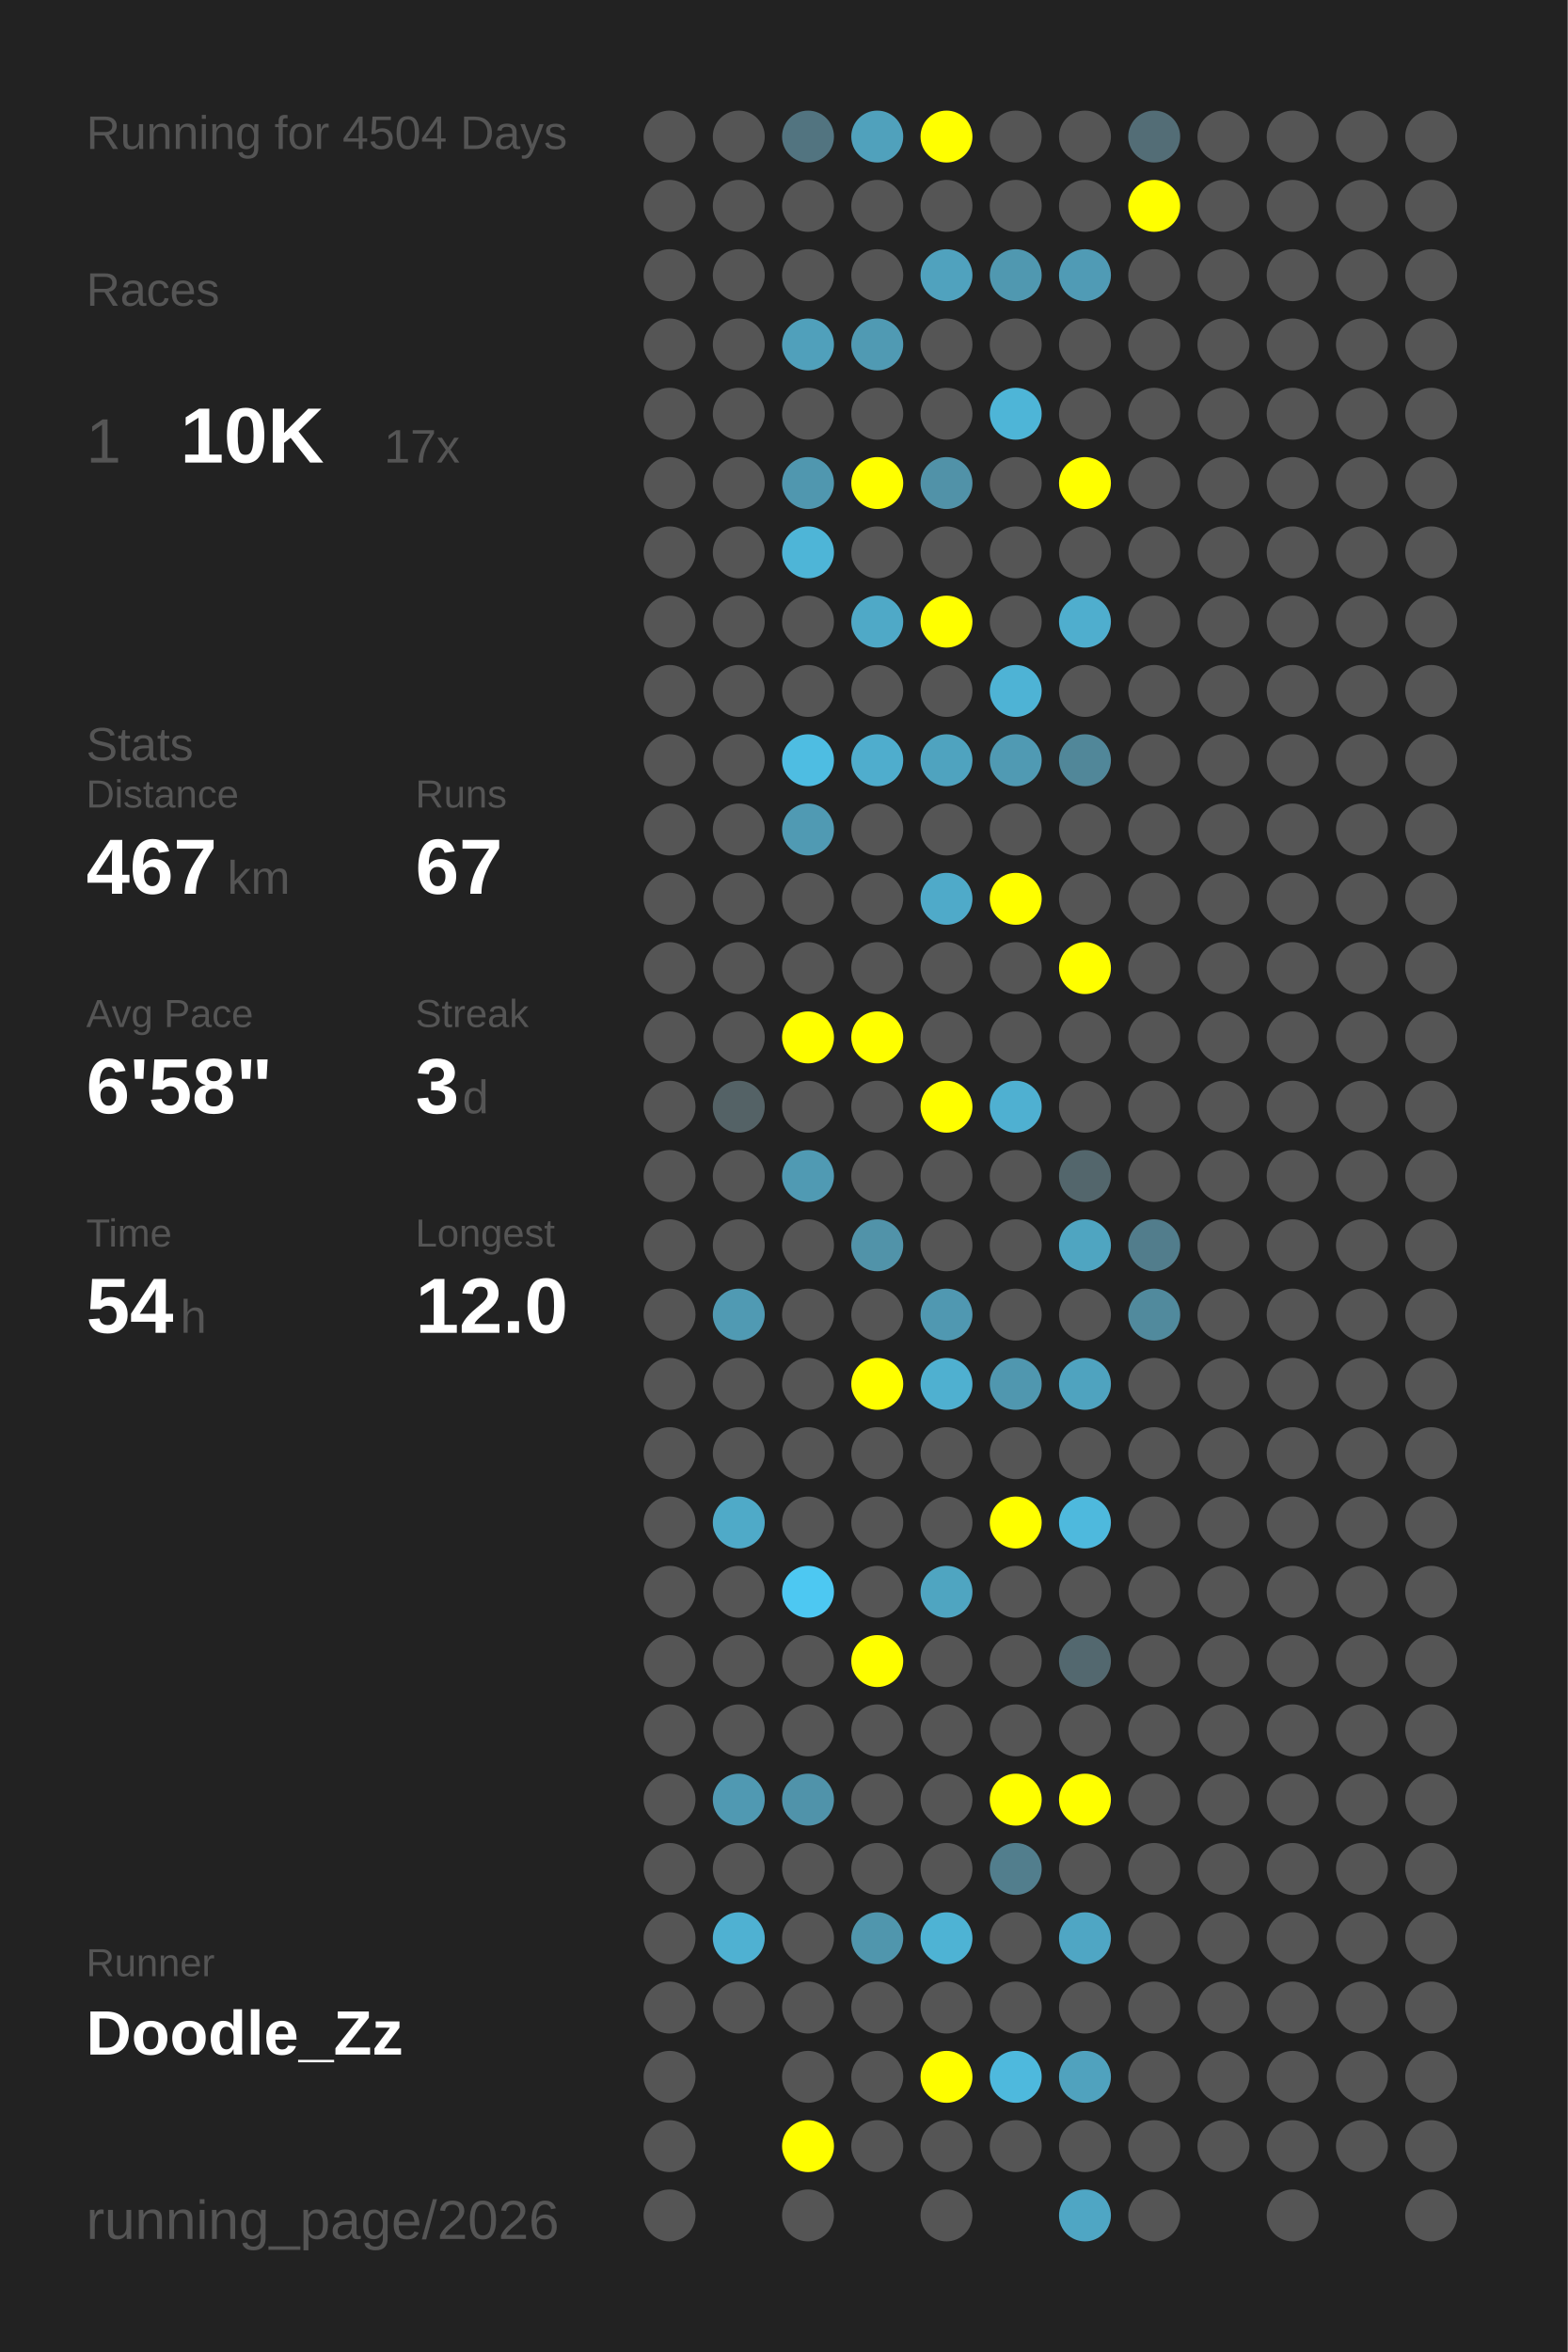
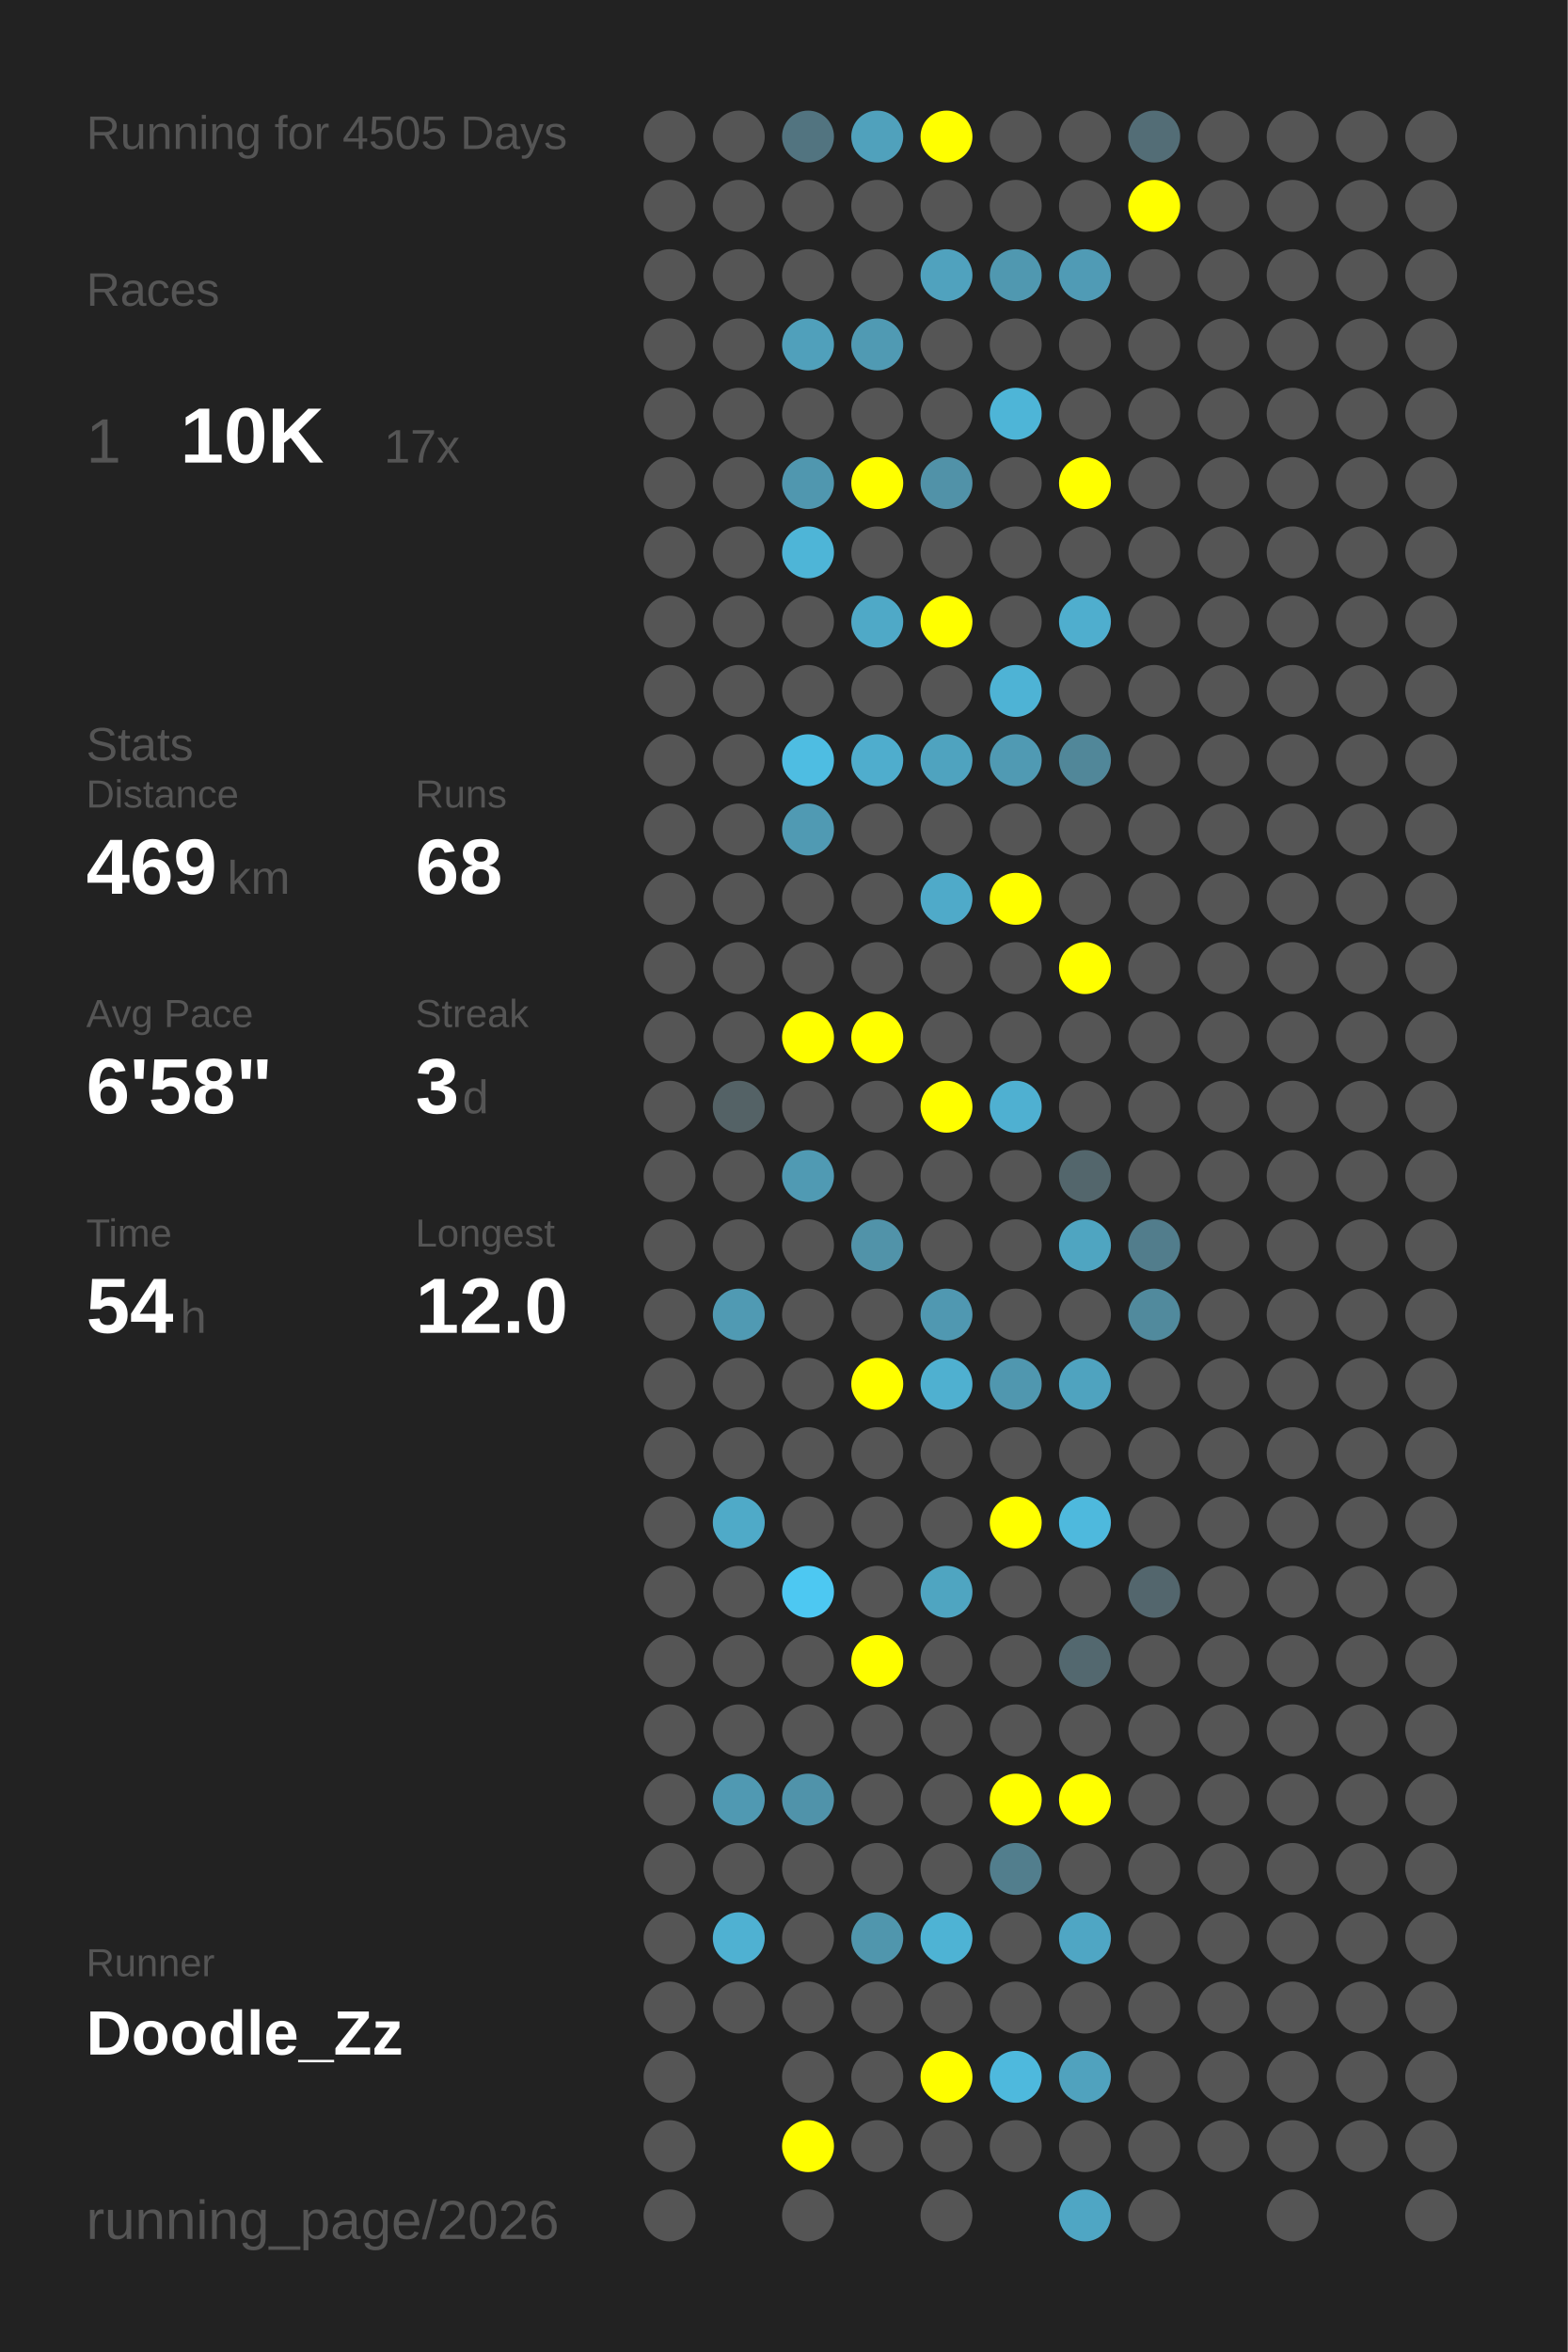
<svg xmlns="http://www.w3.org/2000/svg" baseProfile="full" height="300mm" version="1.1" viewBox="0,0,200,300" width="200mm">
  <defs />
  <rect fill="#222222" height="300" width="200" x="0" y="0" />
-   <text fill="#555555" style="font-size:6px; font-family:Arial;" x="11" y="19">Running for 4504 Days</text>
+   <text fill="#555555" style="font-size:6px; font-family:Arial;" x="11" y="19">Running for 4505 Days</text>
  <text fill="#555555" style="font-size:6px; font-family:Arial;" x="11" y="39">Races</text>
  <text fill="#555555" style="font-size:8px; font-family:Arial;" x="11" y="59">1</text>
  <text fill="#FFFFFF" style="font-size:10px; font-family:Arial; font-weight:bold;" x="23" y="59">10K</text>
  <text fill="#555555" style="font-size:6px; font-family:Arial;" x="49" y="59">17x</text>
  <text fill="#555555" style="font-size:6px; font-family:Arial;" x="11" y="97">Stats</text>
  <text fill="#555555" style="font-size:5px; font-family:Arial;" x="11" y="103">Distance</text>
-   <text fill="#FFFFFF" style="font-size:10px; font-family:Arial; font-weight:bold;" x="11" y="114">467</text>
+   <text fill="#FFFFFF" style="font-size:10px; font-family:Arial; font-weight:bold;" x="11" y="114">469</text>
  <text fill="#555555" style="font-size:6px; font-family:Arial;" x="29" y="114">km</text>
  <text fill="#555555" style="font-size:5px; font-family:Arial;" x="53" y="103">Runs</text>
-   <text fill="#FFFFFF" style="font-size:10px; font-family:Arial; font-weight:bold;" x="53" y="114">67</text>
+   <text fill="#FFFFFF" style="font-size:10px; font-family:Arial; font-weight:bold;" x="53" y="114">68</text>
  <text fill="#555555" style="font-size:5px; font-family:Arial;" x="11" y="131">Avg Pace</text>
  <text fill="#FFFFFF" style="font-size:10px; font-family:Arial; font-weight:bold;" x="11" y="142">6'58"</text>
  <text fill="#555555" style="font-size:5px; font-family:Arial;" x="53" y="131">Streak</text>
  <text fill="#FFFFFF" style="font-size:10px; font-family:Arial; font-weight:bold;" x="53" y="142">3</text>
  <text fill="#555555" style="font-size:6px; font-family:Arial;" x="59" y="142">d</text>
  <text fill="#555555" style="font-size:5px; font-family:Arial;" x="11" y="159">Time</text>
  <text fill="#FFFFFF" style="font-size:10px; font-family:Arial; font-weight:bold;" x="11" y="170">54</text>
  <text fill="#555555" style="font-size:6px; font-family:Arial;" x="23" y="170">h</text>
  <text fill="#555555" style="font-size:5px; font-family:Arial;" x="53" y="159">Longest</text>
  <text fill="#FFFFFF" style="font-size:10px; font-family:Arial; font-weight:bold;" x="53" y="170">12.0</text>
  <text fill="#555555" style="font-size:5px; font-family:Arial;" x="11" y="252.065">Runner</text>
  <text fill="#FFFFFF" style="font-size:8px; font-family:Arial; font-weight:bold;" x="11" y="262.065">Doodle_Zz</text>
  <text fill="#555555" style="font-size:7px; font-family:Arial;" x="11" y="285.581">running_page/2026</text>
  <circle cx="85.417" cy="17.419" fill="#555555" r="3.312" />
  <circle cx="85.417" cy="26.258" fill="#555555" r="3.312" />
  <circle cx="85.417" cy="35.097" fill="#555555" r="3.312" />
  <circle cx="85.417" cy="43.935" fill="#555555" r="3.312" />
  <circle cx="85.417" cy="52.774" fill="#555555" r="3.312" />
  <circle cx="85.417" cy="61.613" fill="#555555" r="3.312" />
  <circle cx="85.417" cy="70.452" fill="#555555" r="3.312" />
  <circle cx="85.417" cy="79.29" fill="#555555" r="3.312" />
  <circle cx="85.417" cy="88.129" fill="#555555" r="3.312" />
  <circle cx="85.417" cy="96.968" fill="#555555" r="3.312" />
  <circle cx="85.417" cy="105.806" fill="#555555" r="3.312" />
  <circle cx="85.417" cy="114.645" fill="#555555" r="3.312" />
  <circle cx="85.417" cy="123.484" fill="#555555" r="3.312" />
  <circle cx="85.417" cy="132.323" fill="#555555" r="3.312" />
  <circle cx="85.417" cy="141.161" fill="#555555" r="3.312" />
  <circle cx="85.417" cy="150" fill="#555555" r="3.312" />
  <circle cx="85.417" cy="158.839" fill="#555555" r="3.312" />
  <circle cx="85.417" cy="167.677" fill="#555555" r="3.312" />
  <circle cx="85.417" cy="176.516" fill="#555555" r="3.312" />
  <circle cx="85.417" cy="185.355" fill="#555555" r="3.312" />
  <circle cx="85.417" cy="194.194" fill="#555555" r="3.312" />
  <circle cx="85.417" cy="203.032" fill="#555555" r="3.312" />
  <circle cx="85.417" cy="211.871" fill="#555555" r="3.312" />
  <circle cx="85.417" cy="220.71" fill="#555555" r="3.312" />
  <circle cx="85.417" cy="229.548" fill="#555555" r="3.312" />
  <circle cx="85.417" cy="238.387" fill="#555555" r="3.312" />
  <circle cx="85.417" cy="247.226" fill="#555555" r="3.312" />
  <circle cx="85.417" cy="256.065" fill="#555555" r="3.312" />
  <circle cx="85.417" cy="264.903" fill="#555555" r="3.312" />
  <circle cx="85.417" cy="273.742" fill="#555555" r="3.312" />
  <circle cx="85.417" cy="282.581" fill="#555555" r="3.312" />
  <circle cx="94.25" cy="17.419" fill="#555555" r="3.312" />
  <circle cx="94.25" cy="26.258" fill="#555555" r="3.312" />
  <circle cx="94.25" cy="35.097" fill="#555555" r="3.312" />
  <circle cx="94.25" cy="43.935" fill="#555555" r="3.312" />
  <circle cx="94.25" cy="52.774" fill="#555555" r="3.312" />
  <circle cx="94.25" cy="61.613" fill="#555555" r="3.312" />
  <circle cx="94.25" cy="70.452" fill="#555555" r="3.312" />
  <circle cx="94.25" cy="79.29" fill="#555555" r="3.312" />
  <circle cx="94.25" cy="88.129" fill="#555555" r="3.312" />
  <circle cx="94.25" cy="96.968" fill="#555555" r="3.312" />
  <circle cx="94.25" cy="105.806" fill="#555555" r="3.312" />
  <circle cx="94.25" cy="114.645" fill="#555555" r="3.312" />
  <circle cx="94.25" cy="123.484" fill="#555555" r="3.312" />
  <circle cx="94.25" cy="132.323" fill="#555555" r="3.312" />
  <circle cx="94.25" cy="141.161" fill="#546266" r="3.312" />
  <circle cx="94.25" cy="150" fill="#555555" r="3.312" />
  <circle cx="94.25" cy="158.839" fill="#555555" r="3.312" />
  <circle cx="94.25" cy="167.677" fill="#509ab3" r="3.312" />
  <circle cx="94.25" cy="176.516" fill="#555555" r="3.312" />
  <circle cx="94.25" cy="185.355" fill="#555555" r="3.312" />
  <circle cx="94.25" cy="194.194" fill="#4faac8" r="3.312" />
  <circle cx="94.25" cy="203.032" fill="#555555" r="3.312" />
  <circle cx="94.25" cy="211.871" fill="#555555" r="3.312" />
  <circle cx="94.25" cy="220.71" fill="#555555" r="3.312" />
  <circle cx="94.25" cy="229.548" fill="#5099b2" r="3.312" />
  <circle cx="94.25" cy="238.387" fill="#555555" r="3.312" />
  <circle cx="94.25" cy="247.226" fill="#4fb1d2" r="3.312" />
  <circle cx="94.25" cy="256.065" fill="#555555" r="3.312" />
  <circle cx="103.083" cy="17.419" fill="#527480" r="3.312" />
  <circle cx="103.083" cy="26.258" fill="#555555" r="3.312" />
  <circle cx="103.083" cy="35.097" fill="#555555" r="3.312" />
  <circle cx="103.083" cy="43.935" fill="#50a0bb" r="3.312" />
  <circle cx="103.083" cy="52.774" fill="#555555" r="3.312" />
  <circle cx="103.083" cy="61.613" fill="#5097af" r="3.312" />
  <circle cx="103.083" cy="70.452" fill="#4eb5d7" r="3.312" />
  <circle cx="103.083" cy="79.29" fill="#555555" r="3.312" />
  <circle cx="103.083" cy="88.129" fill="#555555" r="3.312" />
  <circle cx="103.083" cy="96.968" fill="#4ebde2" r="3.312" />
  <circle cx="103.083" cy="105.806" fill="#509ab3" r="3.312" />
  <circle cx="103.083" cy="114.645" fill="#555555" r="3.312" />
  <circle cx="103.083" cy="123.484" fill="#555555" r="3.312" />
  <circle cx="103.083" cy="132.323" fill="#FFFF00" r="3.312" />
  <circle cx="103.083" cy="141.161" fill="#555555" r="3.312" />
  <circle cx="103.083" cy="150" fill="#509ab3" r="3.312" />
  <circle cx="103.083" cy="158.839" fill="#555555" r="3.312" />
  <circle cx="103.083" cy="167.677" fill="#555555" r="3.312" />
  <circle cx="103.083" cy="176.516" fill="#555555" r="3.312" />
  <circle cx="103.083" cy="185.355" fill="#555555" r="3.312" />
  <circle cx="103.083" cy="194.194" fill="#555555" r="3.312" />
  <circle cx="103.083" cy="203.032" fill="#4dc8f2" r="3.312" />
  <circle cx="103.083" cy="211.871" fill="#555555" r="3.312" />
  <circle cx="103.083" cy="220.71" fill="#555555" r="3.312" />
  <circle cx="103.083" cy="229.548" fill="#5093aa" r="3.312" />
  <circle cx="103.083" cy="238.387" fill="#555555" r="3.312" />
  <circle cx="103.083" cy="247.226" fill="#555555" r="3.312" />
  <circle cx="103.083" cy="256.065" fill="#555555" r="3.312" />
  <circle cx="103.083" cy="264.903" fill="#555555" r="3.312" />
  <circle cx="103.083" cy="273.742" fill="#FFFF00" r="3.312" />
  <circle cx="103.083" cy="282.581" fill="#555555" r="3.312" />
  <circle cx="111.917" cy="17.419" fill="#50a1bc" r="3.312" />
  <circle cx="111.917" cy="26.258" fill="#555555" r="3.312" />
  <circle cx="111.917" cy="35.097" fill="#555555" r="3.312" />
  <circle cx="111.917" cy="43.935" fill="#509ab3" r="3.312" />
  <circle cx="111.917" cy="52.774" fill="#555555" r="3.312" />
  <circle cx="111.917" cy="61.613" fill="#FFFF00" r="3.312" />
  <circle cx="111.917" cy="70.452" fill="#555555" r="3.312" />
  <circle cx="111.917" cy="79.29" fill="#4fa9c7" r="3.312" />
  <circle cx="111.917" cy="88.129" fill="#555555" r="3.312" />
  <circle cx="111.917" cy="96.968" fill="#4fadcd" r="3.312" />
  <circle cx="111.917" cy="105.806" fill="#555555" r="3.312" />
  <circle cx="111.917" cy="114.645" fill="#555555" r="3.312" />
  <circle cx="111.917" cy="123.484" fill="#555555" r="3.312" />
  <circle cx="111.917" cy="132.323" fill="#FFFF00" r="3.312" />
  <circle cx="111.917" cy="141.161" fill="#555555" r="3.312" />
  <circle cx="111.917" cy="150" fill="#555555" r="3.312" />
  <circle cx="111.917" cy="158.839" fill="#5193a9" r="3.312" />
  <circle cx="111.917" cy="167.677" fill="#555555" r="3.312" />
  <circle cx="111.917" cy="176.516" fill="#FFFF00" r="3.312" />
  <circle cx="111.917" cy="185.355" fill="#555555" r="3.312" />
  <circle cx="111.917" cy="194.194" fill="#555555" r="3.312" />
  <circle cx="111.917" cy="203.032" fill="#555555" r="3.312" />
  <circle cx="111.917" cy="211.871" fill="#FFFF00" r="3.312" />
  <circle cx="111.917" cy="220.71" fill="#555555" r="3.312" />
  <circle cx="111.917" cy="229.548" fill="#555555" r="3.312" />
  <circle cx="111.917" cy="238.387" fill="#555555" r="3.312" />
  <circle cx="111.917" cy="247.226" fill="#5096ad" r="3.312" />
  <circle cx="111.917" cy="256.065" fill="#555555" r="3.312" />
  <circle cx="111.917" cy="264.903" fill="#555555" r="3.312" />
  <circle cx="111.917" cy="273.742" fill="#555555" r="3.312" />
  <circle cx="120.75" cy="17.419" fill="#FFFF00" r="3.312" />
  <circle cx="120.75" cy="26.258" fill="#555555" r="3.312" />
  <circle cx="120.75" cy="35.097" fill="#50a2be" r="3.312" />
  <circle cx="120.75" cy="43.935" fill="#555555" r="3.312" />
  <circle cx="120.75" cy="52.774" fill="#555555" r="3.312" />
  <circle cx="120.75" cy="61.613" fill="#5192a8" r="3.312" />
  <circle cx="120.75" cy="70.452" fill="#555555" r="3.312" />
  <circle cx="120.75" cy="79.29" fill="#FFFF00" r="3.312" />
  <circle cx="120.75" cy="88.129" fill="#555555" r="3.312" />
  <circle cx="120.75" cy="96.968" fill="#4fa3bf" r="3.312" />
  <circle cx="120.75" cy="105.806" fill="#555555" r="3.312" />
  <circle cx="120.75" cy="114.645" fill="#4faac9" r="3.312" />
  <circle cx="120.75" cy="123.484" fill="#555555" r="3.312" />
  <circle cx="120.75" cy="132.323" fill="#555555" r="3.312" />
  <circle cx="120.75" cy="141.161" fill="#FFFF00" r="3.312" />
  <circle cx="120.75" cy="150" fill="#555555" r="3.312" />
  <circle cx="120.75" cy="158.839" fill="#555555" r="3.312" />
  <circle cx="120.75" cy="167.677" fill="#5098b1" r="3.312" />
  <circle cx="120.75" cy="176.516" fill="#4fb0d0" r="3.312" />
  <circle cx="120.75" cy="185.355" fill="#555555" r="3.312" />
  <circle cx="120.75" cy="194.194" fill="#555555" r="3.312" />
  <circle cx="120.75" cy="203.032" fill="#4fa5c1" r="3.312" />
  <circle cx="120.75" cy="211.871" fill="#555555" r="3.312" />
  <circle cx="120.75" cy="220.71" fill="#555555" r="3.312" />
  <circle cx="120.75" cy="229.548" fill="#555555" r="3.312" />
  <circle cx="120.75" cy="238.387" fill="#555555" r="3.312" />
  <circle cx="120.75" cy="247.226" fill="#4eb3d4" r="3.312" />
  <circle cx="120.75" cy="256.065" fill="#555555" r="3.312" />
  <circle cx="120.75" cy="264.903" fill="#FFFF00" r="3.312" />
  <circle cx="120.75" cy="273.742" fill="#555555" r="3.312" />
  <circle cx="120.75" cy="282.581" fill="#555555" r="3.312" />
  <circle cx="129.583" cy="17.419" fill="#555555" r="3.312" />
  <circle cx="129.583" cy="26.258" fill="#555555" r="3.312" />
  <circle cx="129.583" cy="35.097" fill="#5098b0" r="3.312" />
  <circle cx="129.583" cy="43.935" fill="#555555" r="3.312" />
  <circle cx="129.583" cy="52.774" fill="#4eb5d7" r="3.312" />
  <circle cx="129.583" cy="61.613" fill="#555555" r="3.312" />
  <circle cx="129.583" cy="70.452" fill="#555555" r="3.312" />
  <circle cx="129.583" cy="79.29" fill="#555555" r="3.312" />
  <circle cx="129.583" cy="88.129" fill="#4eb3d5" r="3.312" />
  <circle cx="129.583" cy="96.968" fill="#509ab3" r="3.312" />
  <circle cx="129.583" cy="105.806" fill="#555555" r="3.312" />
  <circle cx="129.583" cy="114.645" fill="#FFFF00" r="3.312" />
  <circle cx="129.583" cy="123.484" fill="#555555" r="3.312" />
  <circle cx="129.583" cy="132.323" fill="#555555" r="3.312" />
  <circle cx="129.583" cy="141.161" fill="#4fb0d1" r="3.312" />
  <circle cx="129.583" cy="150" fill="#555555" r="3.312" />
  <circle cx="129.583" cy="158.839" fill="#555555" r="3.312" />
  <circle cx="129.583" cy="167.677" fill="#555555" r="3.312" />
  <circle cx="129.583" cy="176.516" fill="#5097af" r="3.312" />
  <circle cx="129.583" cy="185.355" fill="#555555" r="3.312" />
  <circle cx="129.583" cy="194.194" fill="#FFFF00" r="3.312" />
  <circle cx="129.583" cy="203.032" fill="#555555" r="3.312" />
  <circle cx="129.583" cy="211.871" fill="#555555" r="3.312" />
  <circle cx="129.583" cy="220.71" fill="#555555" r="3.312" />
  <circle cx="129.583" cy="229.548" fill="#FFFF00" r="3.312" />
  <circle cx="129.583" cy="238.387" fill="#527e8d" r="3.312" />
  <circle cx="129.583" cy="247.226" fill="#555555" r="3.312" />
  <circle cx="129.583" cy="256.065" fill="#555555" r="3.312" />
  <circle cx="129.583" cy="264.903" fill="#4eb9dd" r="3.312" />
  <circle cx="129.583" cy="273.742" fill="#555555" r="3.312" />
  <circle cx="138.417" cy="17.419" fill="#555555" r="3.312" />
  <circle cx="138.417" cy="26.258" fill="#555555" r="3.312" />
  <circle cx="138.417" cy="35.097" fill="#509bb5" r="3.312" />
  <circle cx="138.417" cy="43.935" fill="#555555" r="3.312" />
  <circle cx="138.417" cy="52.774" fill="#555555" r="3.312" />
  <circle cx="138.417" cy="61.613" fill="#FFFF00" r="3.312" />
  <circle cx="138.417" cy="70.452" fill="#555555" r="3.312" />
  <circle cx="138.417" cy="79.29" fill="#4faece" r="3.312" />
  <circle cx="138.417" cy="88.129" fill="#555555" r="3.312" />
  <circle cx="138.417" cy="96.968" fill="#518799" r="3.312" />
  <circle cx="138.417" cy="105.806" fill="#555555" r="3.312" />
  <circle cx="138.417" cy="114.645" fill="#555555" r="3.312" />
  <circle cx="138.417" cy="123.484" fill="#FFFF00" r="3.312" />
  <circle cx="138.417" cy="132.323" fill="#555555" r="3.312" />
  <circle cx="138.417" cy="141.161" fill="#555555" r="3.312" />
  <circle cx="138.417" cy="150" fill="#53666c" r="3.312" />
  <circle cx="138.417" cy="158.839" fill="#4fa5c1" r="3.312" />
  <circle cx="138.417" cy="167.677" fill="#555555" r="3.312" />
  <circle cx="138.417" cy="176.516" fill="#4fa3bf" r="3.312" />
  <circle cx="138.417" cy="185.355" fill="#555555" r="3.312" />
  <circle cx="138.417" cy="194.194" fill="#4eb9dd" r="3.312" />
  <circle cx="138.417" cy="203.032" fill="#555555" r="3.312" />
  <circle cx="138.417" cy="211.871" fill="#53686f" r="3.312" />
  <circle cx="138.417" cy="220.71" fill="#555555" r="3.312" />
  <circle cx="138.417" cy="229.548" fill="#FFFF00" r="3.312" />
  <circle cx="138.417" cy="238.387" fill="#555555" r="3.312" />
  <circle cx="138.417" cy="247.226" fill="#4fa6c4" r="3.312" />
  <circle cx="138.417" cy="256.065" fill="#555555" r="3.312" />
  <circle cx="138.417" cy="264.903" fill="#50a2be" r="3.312" />
  <circle cx="138.417" cy="273.742" fill="#555555" r="3.312" />
  <circle cx="138.417" cy="282.581" fill="#4fa6c4" r="3.312" />
  <circle cx="147.25" cy="17.419" fill="#536d76" r="3.312" />
  <circle cx="147.25" cy="26.258" fill="#FFFF00" r="3.312" />
  <circle cx="147.25" cy="35.097" fill="#555555" r="3.312" />
  <circle cx="147.25" cy="43.935" fill="#555555" r="3.312" />
  <circle cx="147.25" cy="52.774" fill="#555555" r="3.312" />
  <circle cx="147.25" cy="61.613" fill="#555555" r="3.312" />
  <circle cx="147.25" cy="70.452" fill="#555555" r="3.312" />
  <circle cx="147.25" cy="79.29" fill="#555555" r="3.312" />
  <circle cx="147.25" cy="88.129" fill="#555555" r="3.312" />
  <circle cx="147.25" cy="96.968" fill="#555555" r="3.312" />
  <circle cx="147.25" cy="105.806" fill="#555555" r="3.312" />
  <circle cx="147.25" cy="114.645" fill="#555555" r="3.312" />
  <circle cx="147.25" cy="123.484" fill="#555555" r="3.312" />
  <circle cx="147.25" cy="132.323" fill="#555555" r="3.312" />
  <circle cx="147.25" cy="141.161" fill="#555555" r="3.312" />
  <circle cx="147.25" cy="150" fill="#555555" r="3.312" />
  <circle cx="147.25" cy="158.839" fill="#527d8c" r="3.312" />
  <circle cx="147.25" cy="167.677" fill="#518a9d" r="3.312" />
  <circle cx="147.25" cy="176.516" fill="#555555" r="3.312" />
  <circle cx="147.25" cy="185.355" fill="#555555" r="3.312" />
  <circle cx="147.25" cy="194.194" fill="#555555" r="3.312" />
-   <circle cx="147.25" cy="203.032" fill="#555555" r="3.312" />
+   <circle cx="147.25" cy="203.032" fill="#53666d" r="3.312" />
  <circle cx="147.25" cy="211.871" fill="#555555" r="3.312" />
  <circle cx="147.25" cy="220.71" fill="#555555" r="3.312" />
  <circle cx="147.25" cy="229.548" fill="#555555" r="3.312" />
  <circle cx="147.25" cy="238.387" fill="#555555" r="3.312" />
  <circle cx="147.25" cy="247.226" fill="#555555" r="3.312" />
  <circle cx="147.25" cy="256.065" fill="#555555" r="3.312" />
  <circle cx="147.25" cy="264.903" fill="#555555" r="3.312" />
  <circle cx="147.25" cy="273.742" fill="#555555" r="3.312" />
  <circle cx="147.25" cy="282.581" fill="#555555" r="3.312" />
  <circle cx="156.083" cy="17.419" fill="#555555" r="3.312" />
  <circle cx="156.083" cy="26.258" fill="#555555" r="3.312" />
  <circle cx="156.083" cy="35.097" fill="#555555" r="3.312" />
  <circle cx="156.083" cy="43.935" fill="#555555" r="3.312" />
  <circle cx="156.083" cy="52.774" fill="#555555" r="3.312" />
  <circle cx="156.083" cy="61.613" fill="#555555" r="3.312" />
  <circle cx="156.083" cy="70.452" fill="#555555" r="3.312" />
  <circle cx="156.083" cy="79.29" fill="#555555" r="3.312" />
  <circle cx="156.083" cy="88.129" fill="#555555" r="3.312" />
  <circle cx="156.083" cy="96.968" fill="#555555" r="3.312" />
  <circle cx="156.083" cy="105.806" fill="#555555" r="3.312" />
  <circle cx="156.083" cy="114.645" fill="#555555" r="3.312" />
  <circle cx="156.083" cy="123.484" fill="#555555" r="3.312" />
  <circle cx="156.083" cy="132.323" fill="#555555" r="3.312" />
  <circle cx="156.083" cy="141.161" fill="#555555" r="3.312" />
  <circle cx="156.083" cy="150" fill="#555555" r="3.312" />
  <circle cx="156.083" cy="158.839" fill="#555555" r="3.312" />
  <circle cx="156.083" cy="167.677" fill="#555555" r="3.312" />
  <circle cx="156.083" cy="176.516" fill="#555555" r="3.312" />
  <circle cx="156.083" cy="185.355" fill="#555555" r="3.312" />
  <circle cx="156.083" cy="194.194" fill="#555555" r="3.312" />
  <circle cx="156.083" cy="203.032" fill="#555555" r="3.312" />
  <circle cx="156.083" cy="211.871" fill="#555555" r="3.312" />
  <circle cx="156.083" cy="220.71" fill="#555555" r="3.312" />
  <circle cx="156.083" cy="229.548" fill="#555555" r="3.312" />
  <circle cx="156.083" cy="238.387" fill="#555555" r="3.312" />
  <circle cx="156.083" cy="247.226" fill="#555555" r="3.312" />
  <circle cx="156.083" cy="256.065" fill="#555555" r="3.312" />
  <circle cx="156.083" cy="264.903" fill="#555555" r="3.312" />
  <circle cx="156.083" cy="273.742" fill="#555555" r="3.312" />
  <circle cx="164.917" cy="17.419" fill="#555555" r="3.312" />
  <circle cx="164.917" cy="26.258" fill="#555555" r="3.312" />
  <circle cx="164.917" cy="35.097" fill="#555555" r="3.312" />
  <circle cx="164.917" cy="43.935" fill="#555555" r="3.312" />
  <circle cx="164.917" cy="52.774" fill="#555555" r="3.312" />
  <circle cx="164.917" cy="61.613" fill="#555555" r="3.312" />
  <circle cx="164.917" cy="70.452" fill="#555555" r="3.312" />
  <circle cx="164.917" cy="79.29" fill="#555555" r="3.312" />
  <circle cx="164.917" cy="88.129" fill="#555555" r="3.312" />
  <circle cx="164.917" cy="96.968" fill="#555555" r="3.312" />
  <circle cx="164.917" cy="105.806" fill="#555555" r="3.312" />
  <circle cx="164.917" cy="114.645" fill="#555555" r="3.312" />
  <circle cx="164.917" cy="123.484" fill="#555555" r="3.312" />
  <circle cx="164.917" cy="132.323" fill="#555555" r="3.312" />
  <circle cx="164.917" cy="141.161" fill="#555555" r="3.312" />
  <circle cx="164.917" cy="150" fill="#555555" r="3.312" />
  <circle cx="164.917" cy="158.839" fill="#555555" r="3.312" />
  <circle cx="164.917" cy="167.677" fill="#555555" r="3.312" />
  <circle cx="164.917" cy="176.516" fill="#555555" r="3.312" />
  <circle cx="164.917" cy="185.355" fill="#555555" r="3.312" />
  <circle cx="164.917" cy="194.194" fill="#555555" r="3.312" />
  <circle cx="164.917" cy="203.032" fill="#555555" r="3.312" />
  <circle cx="164.917" cy="211.871" fill="#555555" r="3.312" />
  <circle cx="164.917" cy="220.71" fill="#555555" r="3.312" />
  <circle cx="164.917" cy="229.548" fill="#555555" r="3.312" />
  <circle cx="164.917" cy="238.387" fill="#555555" r="3.312" />
  <circle cx="164.917" cy="247.226" fill="#555555" r="3.312" />
  <circle cx="164.917" cy="256.065" fill="#555555" r="3.312" />
  <circle cx="164.917" cy="264.903" fill="#555555" r="3.312" />
  <circle cx="164.917" cy="273.742" fill="#555555" r="3.312" />
  <circle cx="164.917" cy="282.581" fill="#555555" r="3.312" />
  <circle cx="173.75" cy="17.419" fill="#555555" r="3.312" />
  <circle cx="173.75" cy="26.258" fill="#555555" r="3.312" />
  <circle cx="173.75" cy="35.097" fill="#555555" r="3.312" />
  <circle cx="173.75" cy="43.935" fill="#555555" r="3.312" />
  <circle cx="173.75" cy="52.774" fill="#555555" r="3.312" />
  <circle cx="173.75" cy="61.613" fill="#555555" r="3.312" />
  <circle cx="173.75" cy="70.452" fill="#555555" r="3.312" />
  <circle cx="173.75" cy="79.29" fill="#555555" r="3.312" />
  <circle cx="173.75" cy="88.129" fill="#555555" r="3.312" />
  <circle cx="173.75" cy="96.968" fill="#555555" r="3.312" />
  <circle cx="173.75" cy="105.806" fill="#555555" r="3.312" />
  <circle cx="173.75" cy="114.645" fill="#555555" r="3.312" />
  <circle cx="173.75" cy="123.484" fill="#555555" r="3.312" />
  <circle cx="173.75" cy="132.323" fill="#555555" r="3.312" />
  <circle cx="173.75" cy="141.161" fill="#555555" r="3.312" />
  <circle cx="173.75" cy="150" fill="#555555" r="3.312" />
  <circle cx="173.75" cy="158.839" fill="#555555" r="3.312" />
  <circle cx="173.75" cy="167.677" fill="#555555" r="3.312" />
  <circle cx="173.75" cy="176.516" fill="#555555" r="3.312" />
  <circle cx="173.75" cy="185.355" fill="#555555" r="3.312" />
  <circle cx="173.75" cy="194.194" fill="#555555" r="3.312" />
  <circle cx="173.75" cy="203.032" fill="#555555" r="3.312" />
  <circle cx="173.75" cy="211.871" fill="#555555" r="3.312" />
  <circle cx="173.75" cy="220.71" fill="#555555" r="3.312" />
  <circle cx="173.75" cy="229.548" fill="#555555" r="3.312" />
  <circle cx="173.75" cy="238.387" fill="#555555" r="3.312" />
  <circle cx="173.75" cy="247.226" fill="#555555" r="3.312" />
  <circle cx="173.75" cy="256.065" fill="#555555" r="3.312" />
  <circle cx="173.75" cy="264.903" fill="#555555" r="3.312" />
  <circle cx="173.75" cy="273.742" fill="#555555" r="3.312" />
  <circle cx="182.583" cy="17.419" fill="#555555" r="3.312" />
  <circle cx="182.583" cy="26.258" fill="#555555" r="3.312" />
  <circle cx="182.583" cy="35.097" fill="#555555" r="3.312" />
  <circle cx="182.583" cy="43.935" fill="#555555" r="3.312" />
  <circle cx="182.583" cy="52.774" fill="#555555" r="3.312" />
  <circle cx="182.583" cy="61.613" fill="#555555" r="3.312" />
  <circle cx="182.583" cy="70.452" fill="#555555" r="3.312" />
  <circle cx="182.583" cy="79.29" fill="#555555" r="3.312" />
  <circle cx="182.583" cy="88.129" fill="#555555" r="3.312" />
  <circle cx="182.583" cy="96.968" fill="#555555" r="3.312" />
  <circle cx="182.583" cy="105.806" fill="#555555" r="3.312" />
  <circle cx="182.583" cy="114.645" fill="#555555" r="3.312" />
  <circle cx="182.583" cy="123.484" fill="#555555" r="3.312" />
  <circle cx="182.583" cy="132.323" fill="#555555" r="3.312" />
  <circle cx="182.583" cy="141.161" fill="#555555" r="3.312" />
  <circle cx="182.583" cy="150" fill="#555555" r="3.312" />
  <circle cx="182.583" cy="158.839" fill="#555555" r="3.312" />
  <circle cx="182.583" cy="167.677" fill="#555555" r="3.312" />
  <circle cx="182.583" cy="176.516" fill="#555555" r="3.312" />
  <circle cx="182.583" cy="185.355" fill="#555555" r="3.312" />
  <circle cx="182.583" cy="194.194" fill="#555555" r="3.312" />
  <circle cx="182.583" cy="203.032" fill="#555555" r="3.312" />
  <circle cx="182.583" cy="211.871" fill="#555555" r="3.312" />
  <circle cx="182.583" cy="220.71" fill="#555555" r="3.312" />
  <circle cx="182.583" cy="229.548" fill="#555555" r="3.312" />
  <circle cx="182.583" cy="238.387" fill="#555555" r="3.312" />
  <circle cx="182.583" cy="247.226" fill="#555555" r="3.312" />
  <circle cx="182.583" cy="256.065" fill="#555555" r="3.312" />
  <circle cx="182.583" cy="264.903" fill="#555555" r="3.312" />
  <circle cx="182.583" cy="273.742" fill="#555555" r="3.312" />
  <circle cx="182.583" cy="282.581" fill="#555555" r="3.312" />
</svg>
